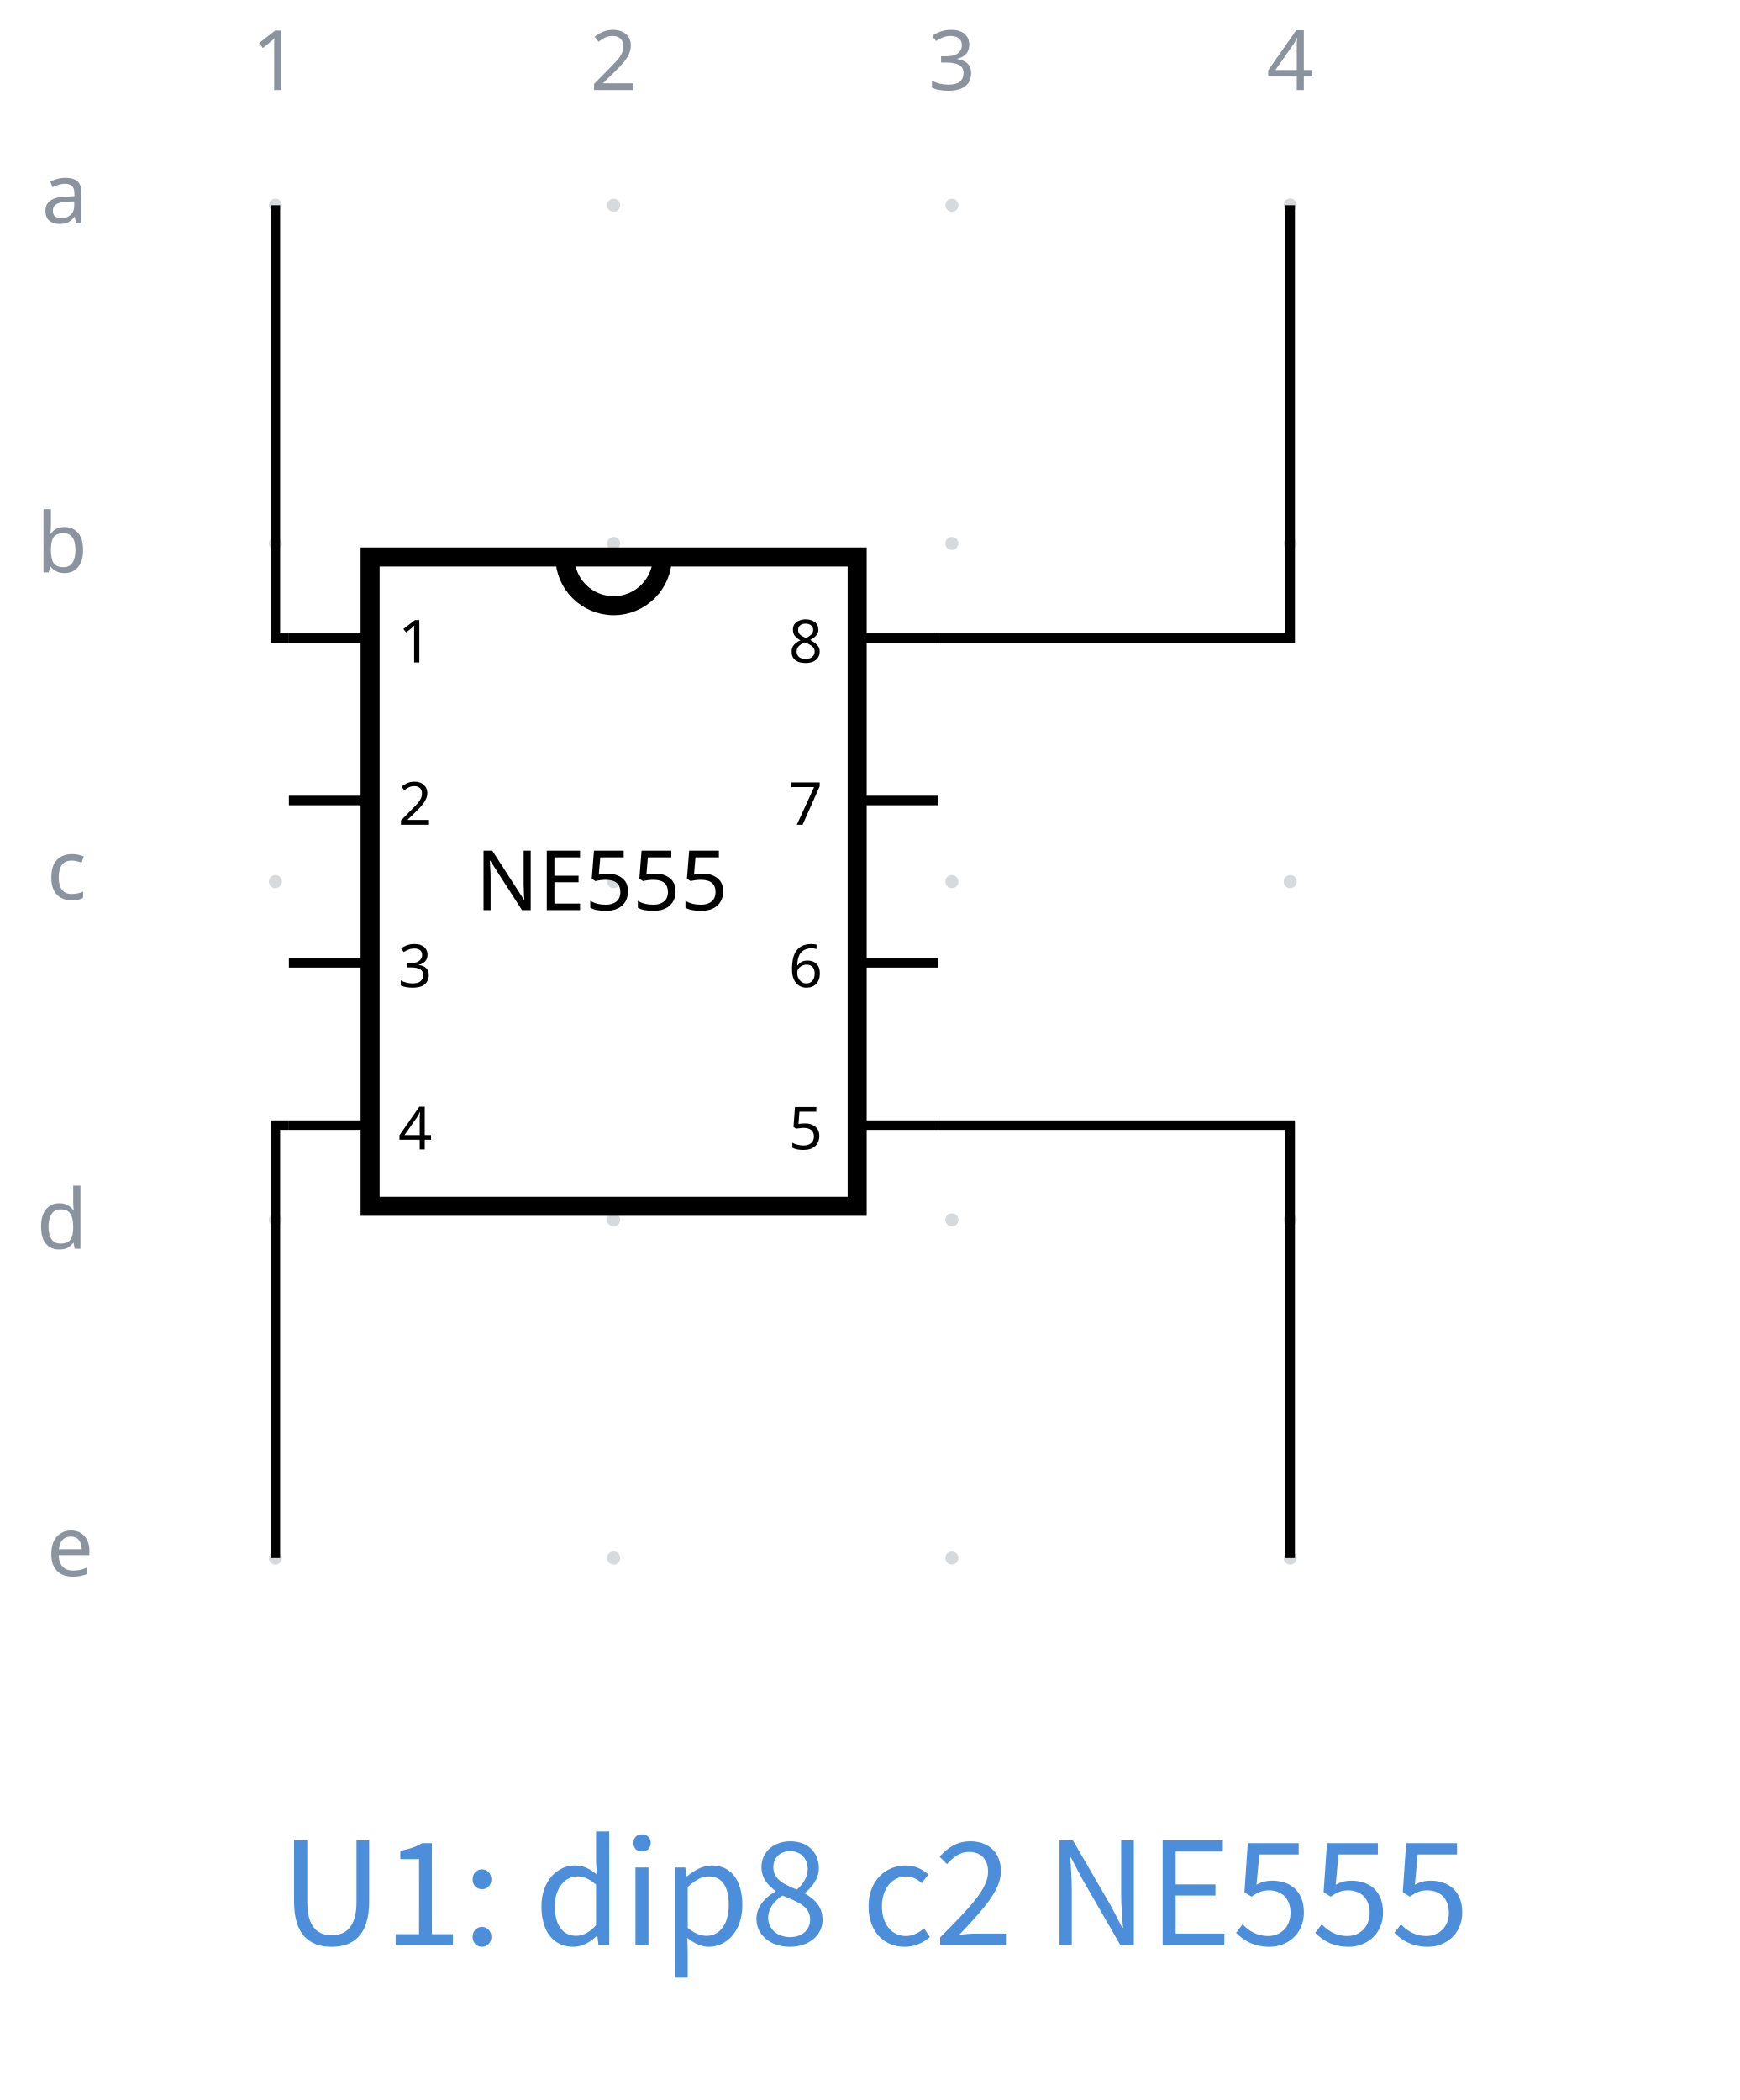
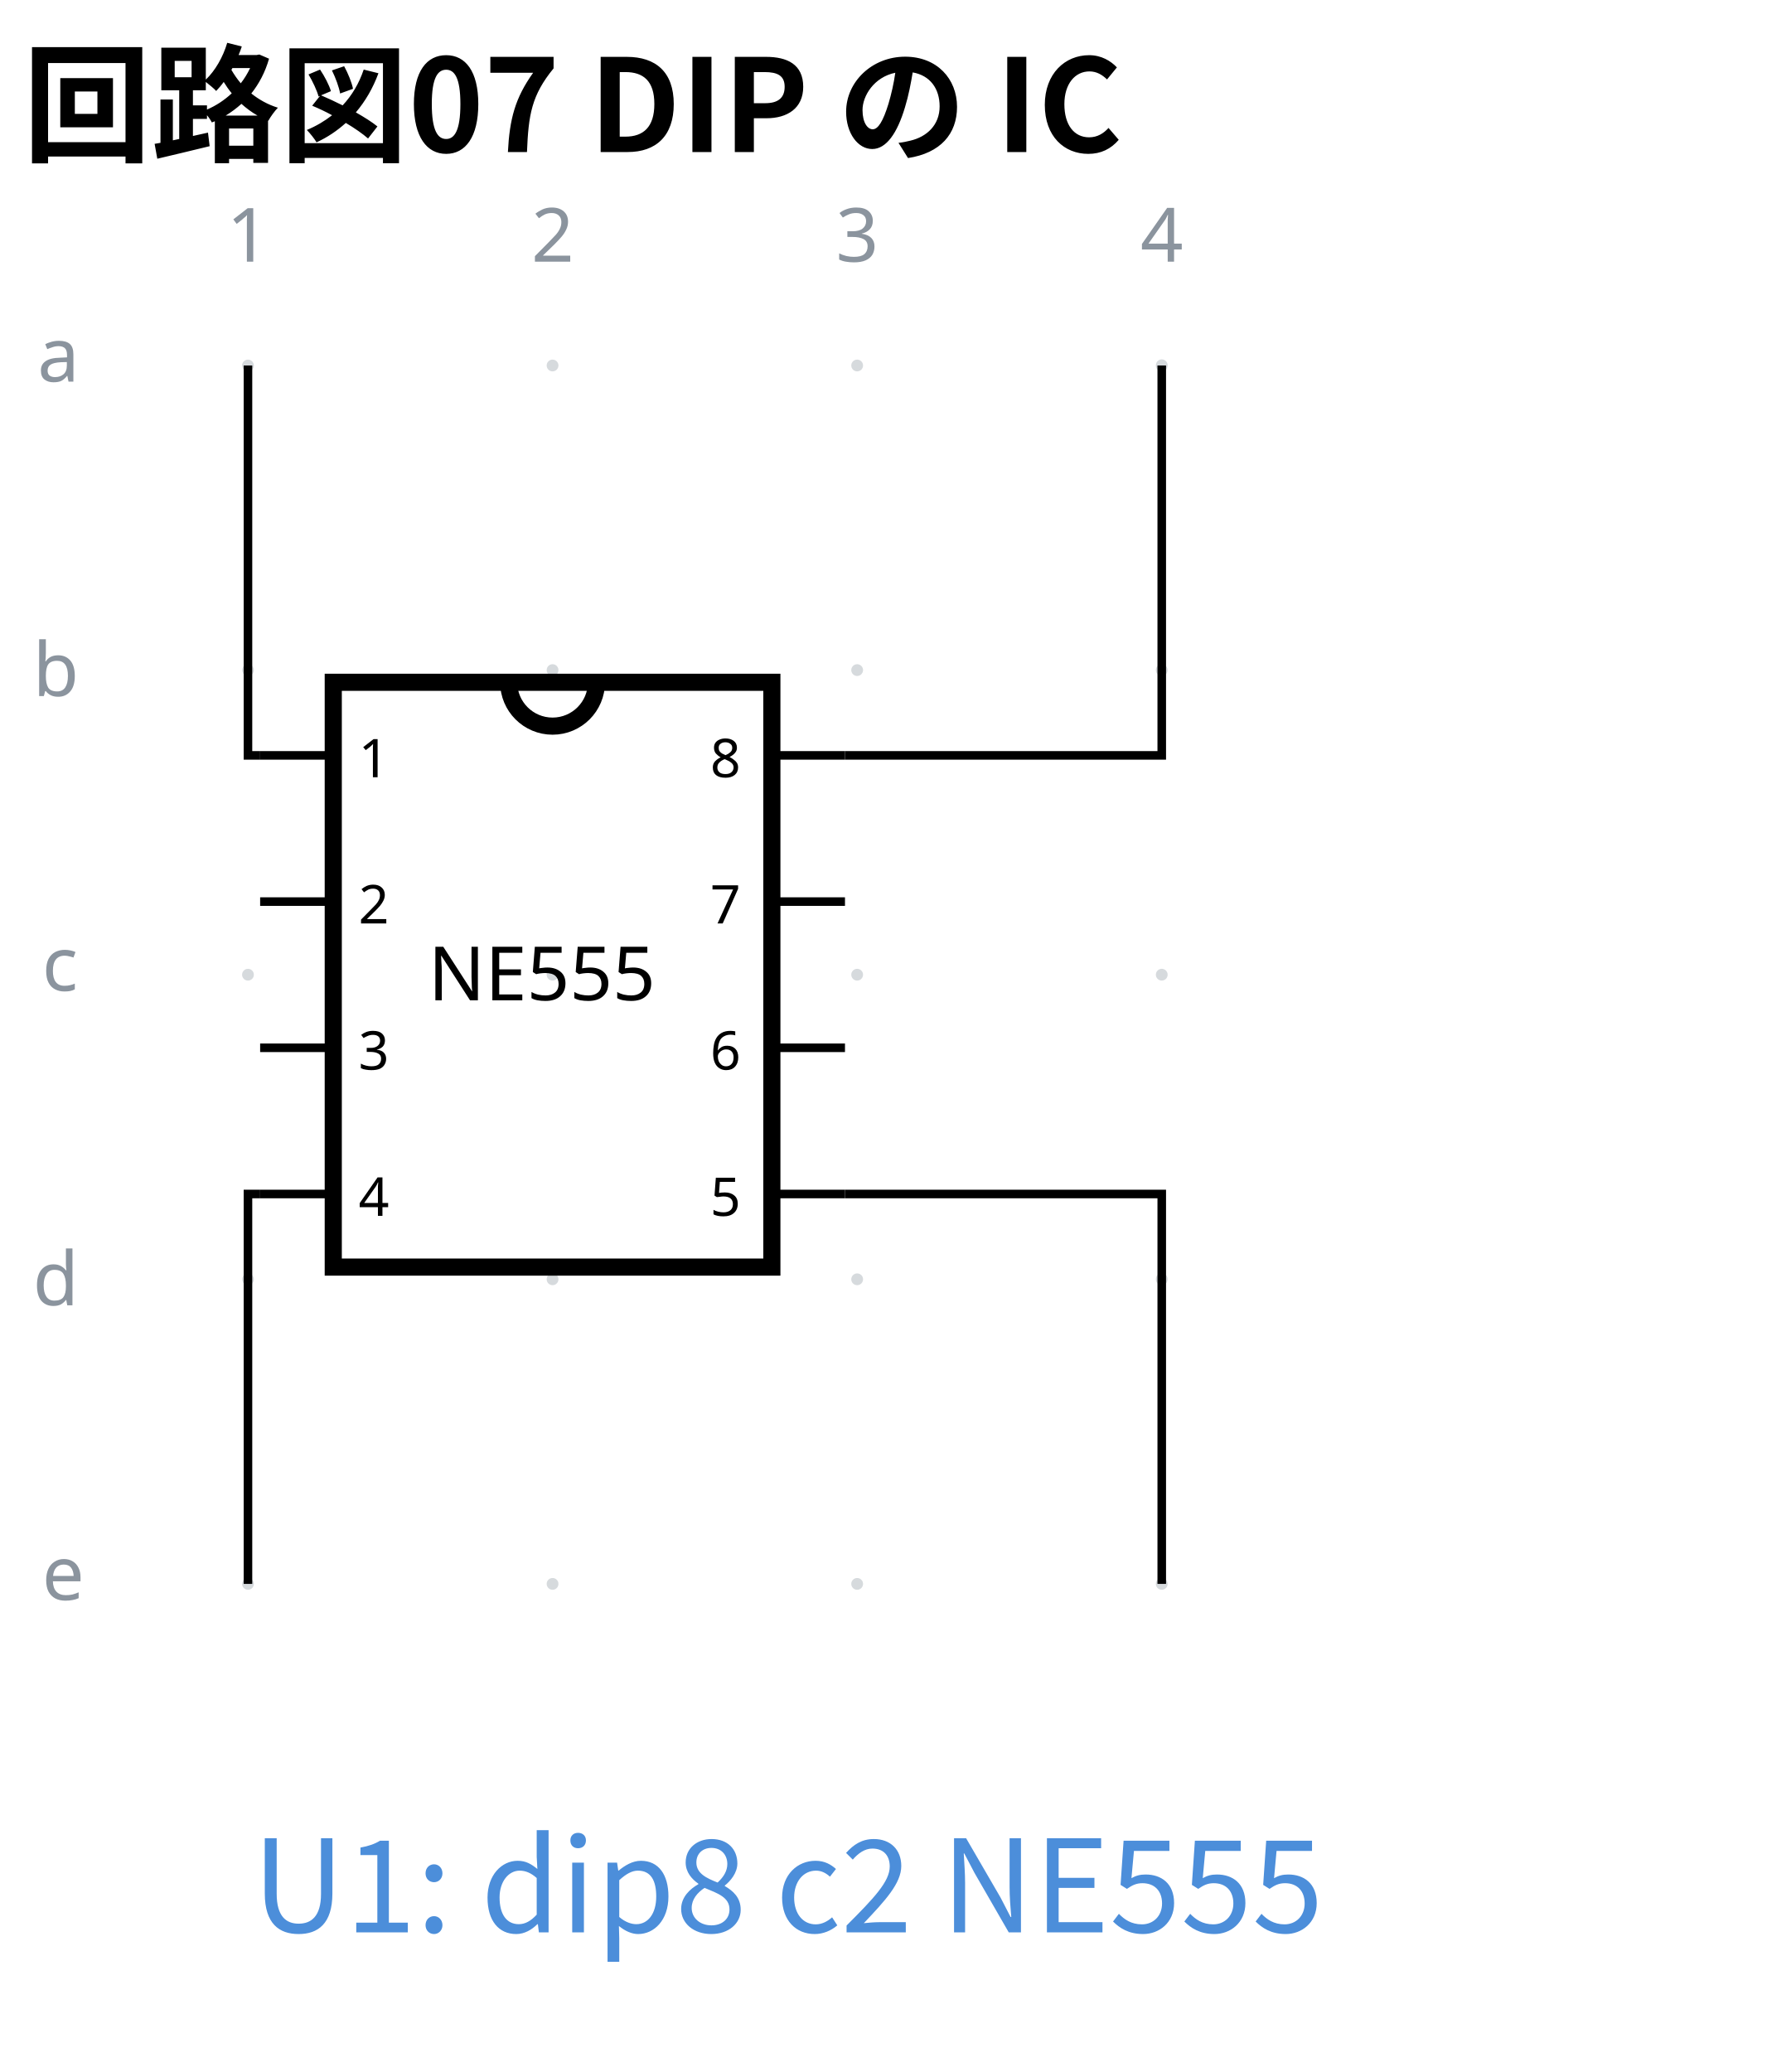
- <svg xmlns="http://www.w3.org/2000/svg" data-circuit-fence="0.1.0" fill="currentColor" width="195.055" height="235.566" viewBox="-72 -72 146.291 176.675">
+ <svg xmlns="http://www.w3.org/2000/svg" data-circuit-fence="0.1.0" fill="currentColor" width="220.035" height="258.063" viewBox="-72 -72 165.026 193.547">
  <g stroke="currentColor" stroke-miterlimit="10" stroke-width=".8">
-     <path fill="#8b949e" fill-opacity=".35" stroke="none" stroke-opacity=".35" d="M-48.287-54.731a.55.55 0 1 0-1.1 0 .55.55 0 0 0 1.1 0M-48.287-26.279a.55.55 0 1 0-1.1 0 .55.55 0 0 0 1.1 0M-48.287 2.174a.55.55 0 1 0-1.1 0 .55.55 0 0 0 1.1 0M-48.287 30.627a.55.55 0 1 0-1.1 0 .55.55 0 0 0 1.1 0M-48.287 59.08a.55.55 0 1 0-1.1 0 .55.55 0 0 0 1.1 0M-19.835-54.731a.55.55 0 1 0-1.1 0 .55.55 0 0 0 1.1 0M-19.835-26.279a.55.55 0 1 0-1.1 0 .55.55 0 0 0 1.1 0M-19.835 2.174a.55.55 0 1 0-1.1 0 .55.55 0 0 0 1.1 0M-19.835 30.627a.55.55 0 1 0-1.1 0 .55.55 0 0 0 1.1 0M-19.835 59.08a.55.55 0 1 0-1.1 0 .55.55 0 0 0 1.1 0M8.618-54.731a.55.55 0 1 0-1.1 0 .55.55 0 0 0 1.1 0M8.618-26.279a.55.55 0 1 0-1.1 0 .55.55 0 0 0 1.1 0M8.618 2.174a.55.55 0 1 0-1.1 0 .55.55 0 0 0 1.1 0M8.618 30.627a.55.55 0 1 0-1.1 0 .55.55 0 0 0 1.1 0M8.618 59.08a.55.55 0 1 0-1.1 0 .55.55 0 0 0 1.1 0M37.07-54.731a.55.55 0 1 0-1.099 0 .55.55 0 0 0 1.1 0M37.07-26.279a.55.55 0 1 0-1.1 0 .55.55 0 0 0 1.1 0M37.07 2.174a.55.55 0 1 0-1.1 0 .55.55 0 0 0 1.1 0M37.07 30.627a.55.55 0 1 0-1.099 0 .55.55 0 0 0 1.1 0M37.07 59.08a.55.55 0 1 0-1.1 0 .55.55 0 0 0 1.1 0m-.55 0" />
+     <path fill="#8b949e" fill-opacity=".35" stroke="none" stroke-opacity=".35" d="M-48.287-37.859a.55.55 0 1 0-1.1 0 .55.55 0 0 0 1.1 0M-48.287-9.406a.55.55 0 1 0-1.1 0 .55.55 0 0 0 1.1 0M-48.287 19.047a.55.55 0 1 0-1.1 0 .55.55 0 0 0 1.1 0M-48.287 47.5a.55.55 0 1 0-1.1 0 .55.55 0 0 0 1.1 0M-48.287 75.952a.55.55 0 1 0-1.1 0 .55.55 0 0 0 1.1 0M-19.835-37.859a.55.55 0 1 0-1.1 0 .55.55 0 0 0 1.1 0M-19.835-9.406a.55.55 0 1 0-1.1 0 .55.55 0 0 0 1.1 0M-19.835 19.047a.55.55 0 1 0-1.1 0 .55.55 0 0 0 1.1 0M-19.835 47.5a.55.55 0 1 0-1.1 0 .55.55 0 0 0 1.1 0M-19.835 75.952a.55.55 0 1 0-1.1 0 .55.55 0 0 0 1.1 0M8.618-37.859a.55.55 0 1 0-1.1 0 .55.55 0 0 0 1.1 0M8.618-9.406a.55.55 0 1 0-1.1 0 .55.55 0 0 0 1.1 0M8.618 19.047a.55.55 0 1 0-1.1 0 .55.55 0 0 0 1.1 0M8.618 47.5a.55.55 0 1 0-1.1 0 .55.55 0 0 0 1.1 0M8.618 75.952a.55.55 0 1 0-1.1 0 .55.55 0 0 0 1.1 0M37.07-37.859a.55.55 0 1 0-1.099 0 .55.55 0 0 0 1.1 0M37.07-9.406a.55.55 0 1 0-1.1 0 .55.55 0 0 0 1.1 0M37.07 19.047a.55.55 0 1 0-1.1 0 .55.55 0 0 0 1.1 0M37.07 47.5a.55.55 0 1 0-1.099 0 .55.55 0 0 0 1.1 0M37.07 75.952a.55.55 0 1 0-1.1 0 .55.55 0 0 0 1.1 0m-.55 0" />
    <g fill="#8b949e" stroke="#8b949e">
-       <text x="-48.837" y="-54.731" fill="#8b949e" stroke="none" font-family="cmr7" font-size="7" transform="translate(-1.993 -9.695)">1</text>
+       <text x="-48.837" y="-37.859" fill="#8b949e" stroke="none" font-family="cmr7" font-size="7" transform="translate(-1.993 -9.695)">1</text>
    </g>
    <g fill="#8b949e" stroke="#8b949e">
-       <text x="-48.837" y="-54.731" fill="#8b949e" stroke="none" font-family="cmr7" font-size="7" transform="translate(26.46 -9.695)">2</text>
+       <text x="-48.837" y="-37.859" fill="#8b949e" stroke="none" font-family="cmr7" font-size="7" transform="translate(26.46 -9.695)">2</text>
    </g>
    <g fill="#8b949e" stroke="#8b949e">
-       <text x="-48.837" y="-54.731" fill="#8b949e" stroke="none" font-family="cmr7" font-size="7" transform="translate(54.912 -9.695)">3</text>
+       <text x="-48.837" y="-37.859" fill="#8b949e" stroke="none" font-family="cmr7" font-size="7" transform="translate(54.912 -9.695)">3</text>
    </g>
    <g fill="#8b949e" stroke="#8b949e">
-       <text x="-48.837" y="-54.731" fill="#8b949e" stroke="none" font-family="cmr7" font-size="7" transform="translate(83.365 -9.695)">4</text>
+       <text x="-48.837" y="-37.859" fill="#8b949e" stroke="none" font-family="cmr7" font-size="7" transform="translate(83.365 -9.695)">4</text>
    </g>
    <g fill="#8b949e" stroke="#8b949e">
-       <text x="-48.837" y="-54.731" fill="#8b949e" stroke="none" font-family="cmr7" font-size="7" transform="translate(-19.67 1.507)">a</text>
+       <text x="-48.837" y="-37.859" fill="#8b949e" stroke="none" font-family="cmr7" font-size="7" transform="translate(-19.67 1.507)">a</text>
    </g>
    <g fill="#8b949e" stroke="#8b949e">
-       <text x="-48.837" y="-54.731" fill="#8b949e" stroke="none" font-family="cmr7" font-size="7" transform="translate(-20.1 30.883)">b</text>
+       <text x="-48.837" y="-37.859" fill="#8b949e" stroke="none" font-family="cmr7" font-size="7" transform="translate(-20.1 30.883)">b</text>
    </g>
    <g fill="#8b949e" stroke="#8b949e">
-       <text x="-48.837" y="-54.731" fill="#8b949e" stroke="none" font-family="cmr7" font-size="7" transform="translate(-19.239 58.412)">c</text>
+       <text x="-48.837" y="-37.859" fill="#8b949e" stroke="none" font-family="cmr7" font-size="7" transform="translate(-19.239 58.412)">c</text>
    </g>
    <g fill="#8b949e" stroke="#8b949e">
-       <text x="-48.837" y="-54.731" fill="#8b949e" stroke="none" font-family="cmr7" font-size="7" transform="translate(-20.1 87.789)">d</text>
+       <text x="-48.837" y="-37.859" fill="#8b949e" stroke="none" font-family="cmr7" font-size="7" transform="translate(-20.1 87.789)">d</text>
    </g>
    <g fill="#8b949e" stroke="#8b949e">
-       <text x="-48.837" y="-54.731" fill="#8b949e" stroke="none" font-family="cmr7" font-size="7" transform="translate(-19.239 115.318)">e</text>
+       <text x="-48.837" y="-37.859" fill="#8b949e" stroke="none" font-family="cmr7" font-size="7" transform="translate(-19.239 115.318)">e</text>
    </g>
    <g stroke-width="1.6">
-       <path fill="none" d="M-40.87 29.488H.1V-25.14H-40.87Z" />
-       <path fill="none" d="M-24.482-25.14a4.097 4.097 0 1 0 8.195 0" />
-       <text x="-46.476" y="-54.731" stroke="none" font-family="cmr5" font-size="5" transform="translate(7.967 79.433)">4</text>
-       <text x="-46.476" y="-54.731" stroke="none" font-family="cmr5" font-size="5" transform="translate(40.813 79.433)">5</text>
-       <text x="-46.476" y="-54.731" stroke="none" font-family="cmr5" font-size="5" transform="translate(7.967 65.776)">3</text>
-       <text x="-46.476" y="-54.731" stroke="none" font-family="cmr5" font-size="5" transform="translate(40.813 65.776)">6</text>
-       <text x="-46.476" y="-54.731" stroke="none" font-family="cmr5" font-size="5" transform="translate(7.967 52.119)">2</text>
-       <text x="-46.476" y="-54.731" stroke="none" font-family="cmr5" font-size="5" transform="translate(40.813 52.119)">7</text>
-       <text x="-46.476" y="-54.731" stroke="none" font-family="cmr5" font-size="5" transform="translate(7.967 38.462)">1</text>
-       <text x="-46.476" y="-54.731" stroke="none" font-family="cmr5" font-size="5" transform="translate(40.813 38.462)">8</text>
+       <path fill="none" d="M-40.87 46.36H.1V-8.267H-40.87Z" />
+       <path fill="none" d="M-24.482-8.268a4.097 4.097 0 1 0 8.195 0" />
+       <text x="-46.476" y="-37.859" stroke="none" font-family="cmr5" font-size="5" transform="translate(7.967 79.433)">4</text>
+       <text x="-46.476" y="-37.859" stroke="none" font-family="cmr5" font-size="5" transform="translate(40.813 79.433)">5</text>
+       <text x="-46.476" y="-37.859" stroke="none" font-family="cmr5" font-size="5" transform="translate(7.967 65.776)">3</text>
+       <text x="-46.476" y="-37.859" stroke="none" font-family="cmr5" font-size="5" transform="translate(40.813 65.776)">6</text>
+       <text x="-46.476" y="-37.859" stroke="none" font-family="cmr5" font-size="5" transform="translate(7.967 52.119)">2</text>
+       <text x="-46.476" y="-37.859" stroke="none" font-family="cmr5" font-size="5" transform="translate(40.813 52.119)">7</text>
+       <text x="-46.476" y="-37.859" stroke="none" font-family="cmr5" font-size="5" transform="translate(7.967 38.462)">1</text>
+       <text x="-46.476" y="-37.859" stroke="none" font-family="cmr5" font-size="5" transform="translate(40.813 38.462)">8</text>
    </g>
-     <path fill="none" d="M-40.87 22.66H-47.7m47.8 0H6.93m-47.8-13.657H-47.7m47.8 0H6.93m-47.8-13.657H-47.7m47.8 0H6.93m-47.8-13.658H-47.7m47.8 0H6.93" />
-     <text x="-48.837" y="-54.731" stroke="none" font-family="cmr7" font-size="7" transform="translate(16.835 59.297)">NE555</text>
-     <path fill="none" d="M-48.837-54.731v36.42h1.138M-48.837 59.08V22.66h1.138M6.93 22.66h29.59v36.42M6.93-18.312h29.59v-36.42" />
+     <path fill="none" d="M-40.87 39.532H-47.7m47.8 0H6.93m-47.8-13.657H-47.7m47.8 0H6.93m-47.8-13.657H-47.7m47.8 0H6.93m-47.8-13.657H-47.7m47.8 0H6.93" />
+     <text x="-48.837" y="-37.859" stroke="none" font-family="cmr7" font-size="7" transform="translate(16.835 59.297)">NE555</text>
+     <path fill="none" d="M-48.837-37.859v36.42h1.138M-48.837 75.952v-36.42h1.138M6.93 39.532h29.59v36.42M6.93-1.439h29.59v-36.42" />
    <g>
-       <text x="-48.837" y="-54.731" fill="#4c8eda" stroke="none" font-family="'Noto Sans CJK JP','Noto Sans JP','Hiragino Sans','Yu Gothic',sans-serif" font-size="12" transform="translate(.4 146.364)">U1: dip8 c2 NE555</text>
+       <text x="-48.837" y="-37.859" fill="#4c8eda" stroke="none" font-family="'Noto Sans CJK JP','Noto Sans JP','Hiragino Sans','Yu Gothic',sans-serif" font-size="12" transform="translate(.4 146.364)">U1: dip8 c2 NE555</text>
+     </g>
+     <g>
+       <text x="-48.837" y="-37.859" fill="currentColor" stroke="none" font-family="'Noto Sans CJK JP','Noto Sans JP','Hiragino Sans','Yu Gothic',sans-serif" font-size="12" transform="translate(-21.033 -19.939)" font-weight="bold">回路図07 DIP の IC</text>
    </g>
  </g>
</svg>
